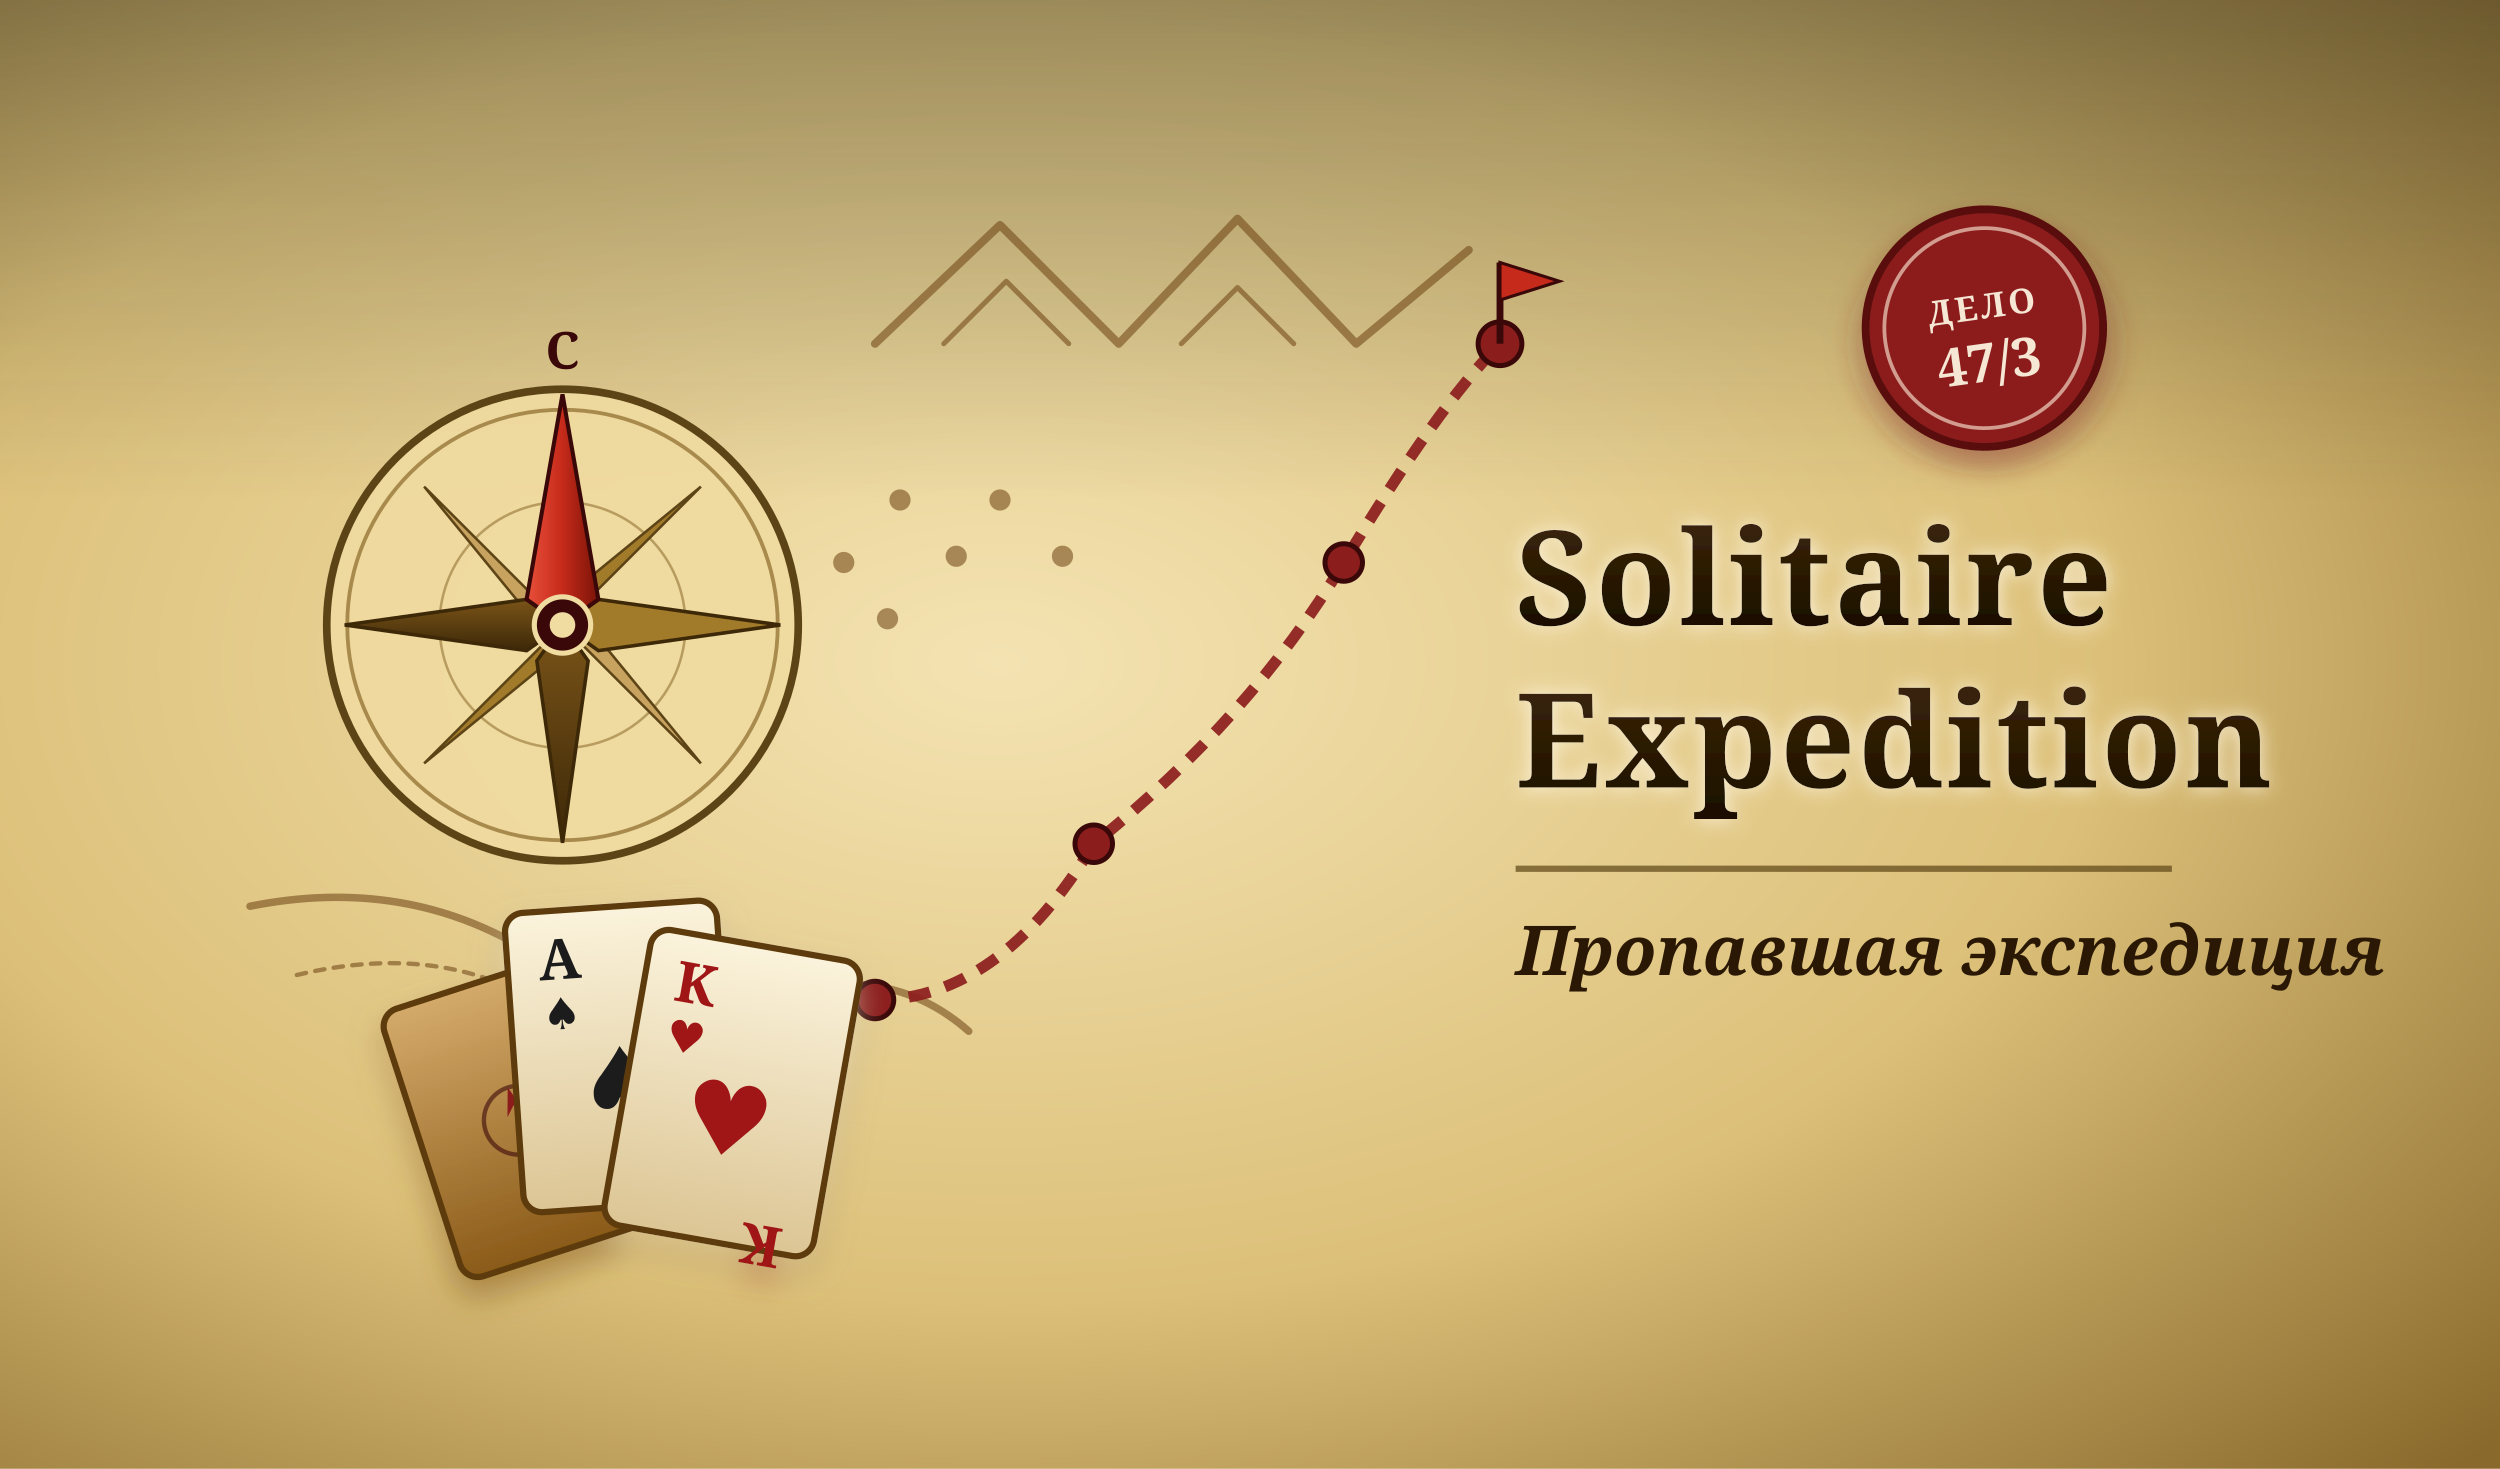
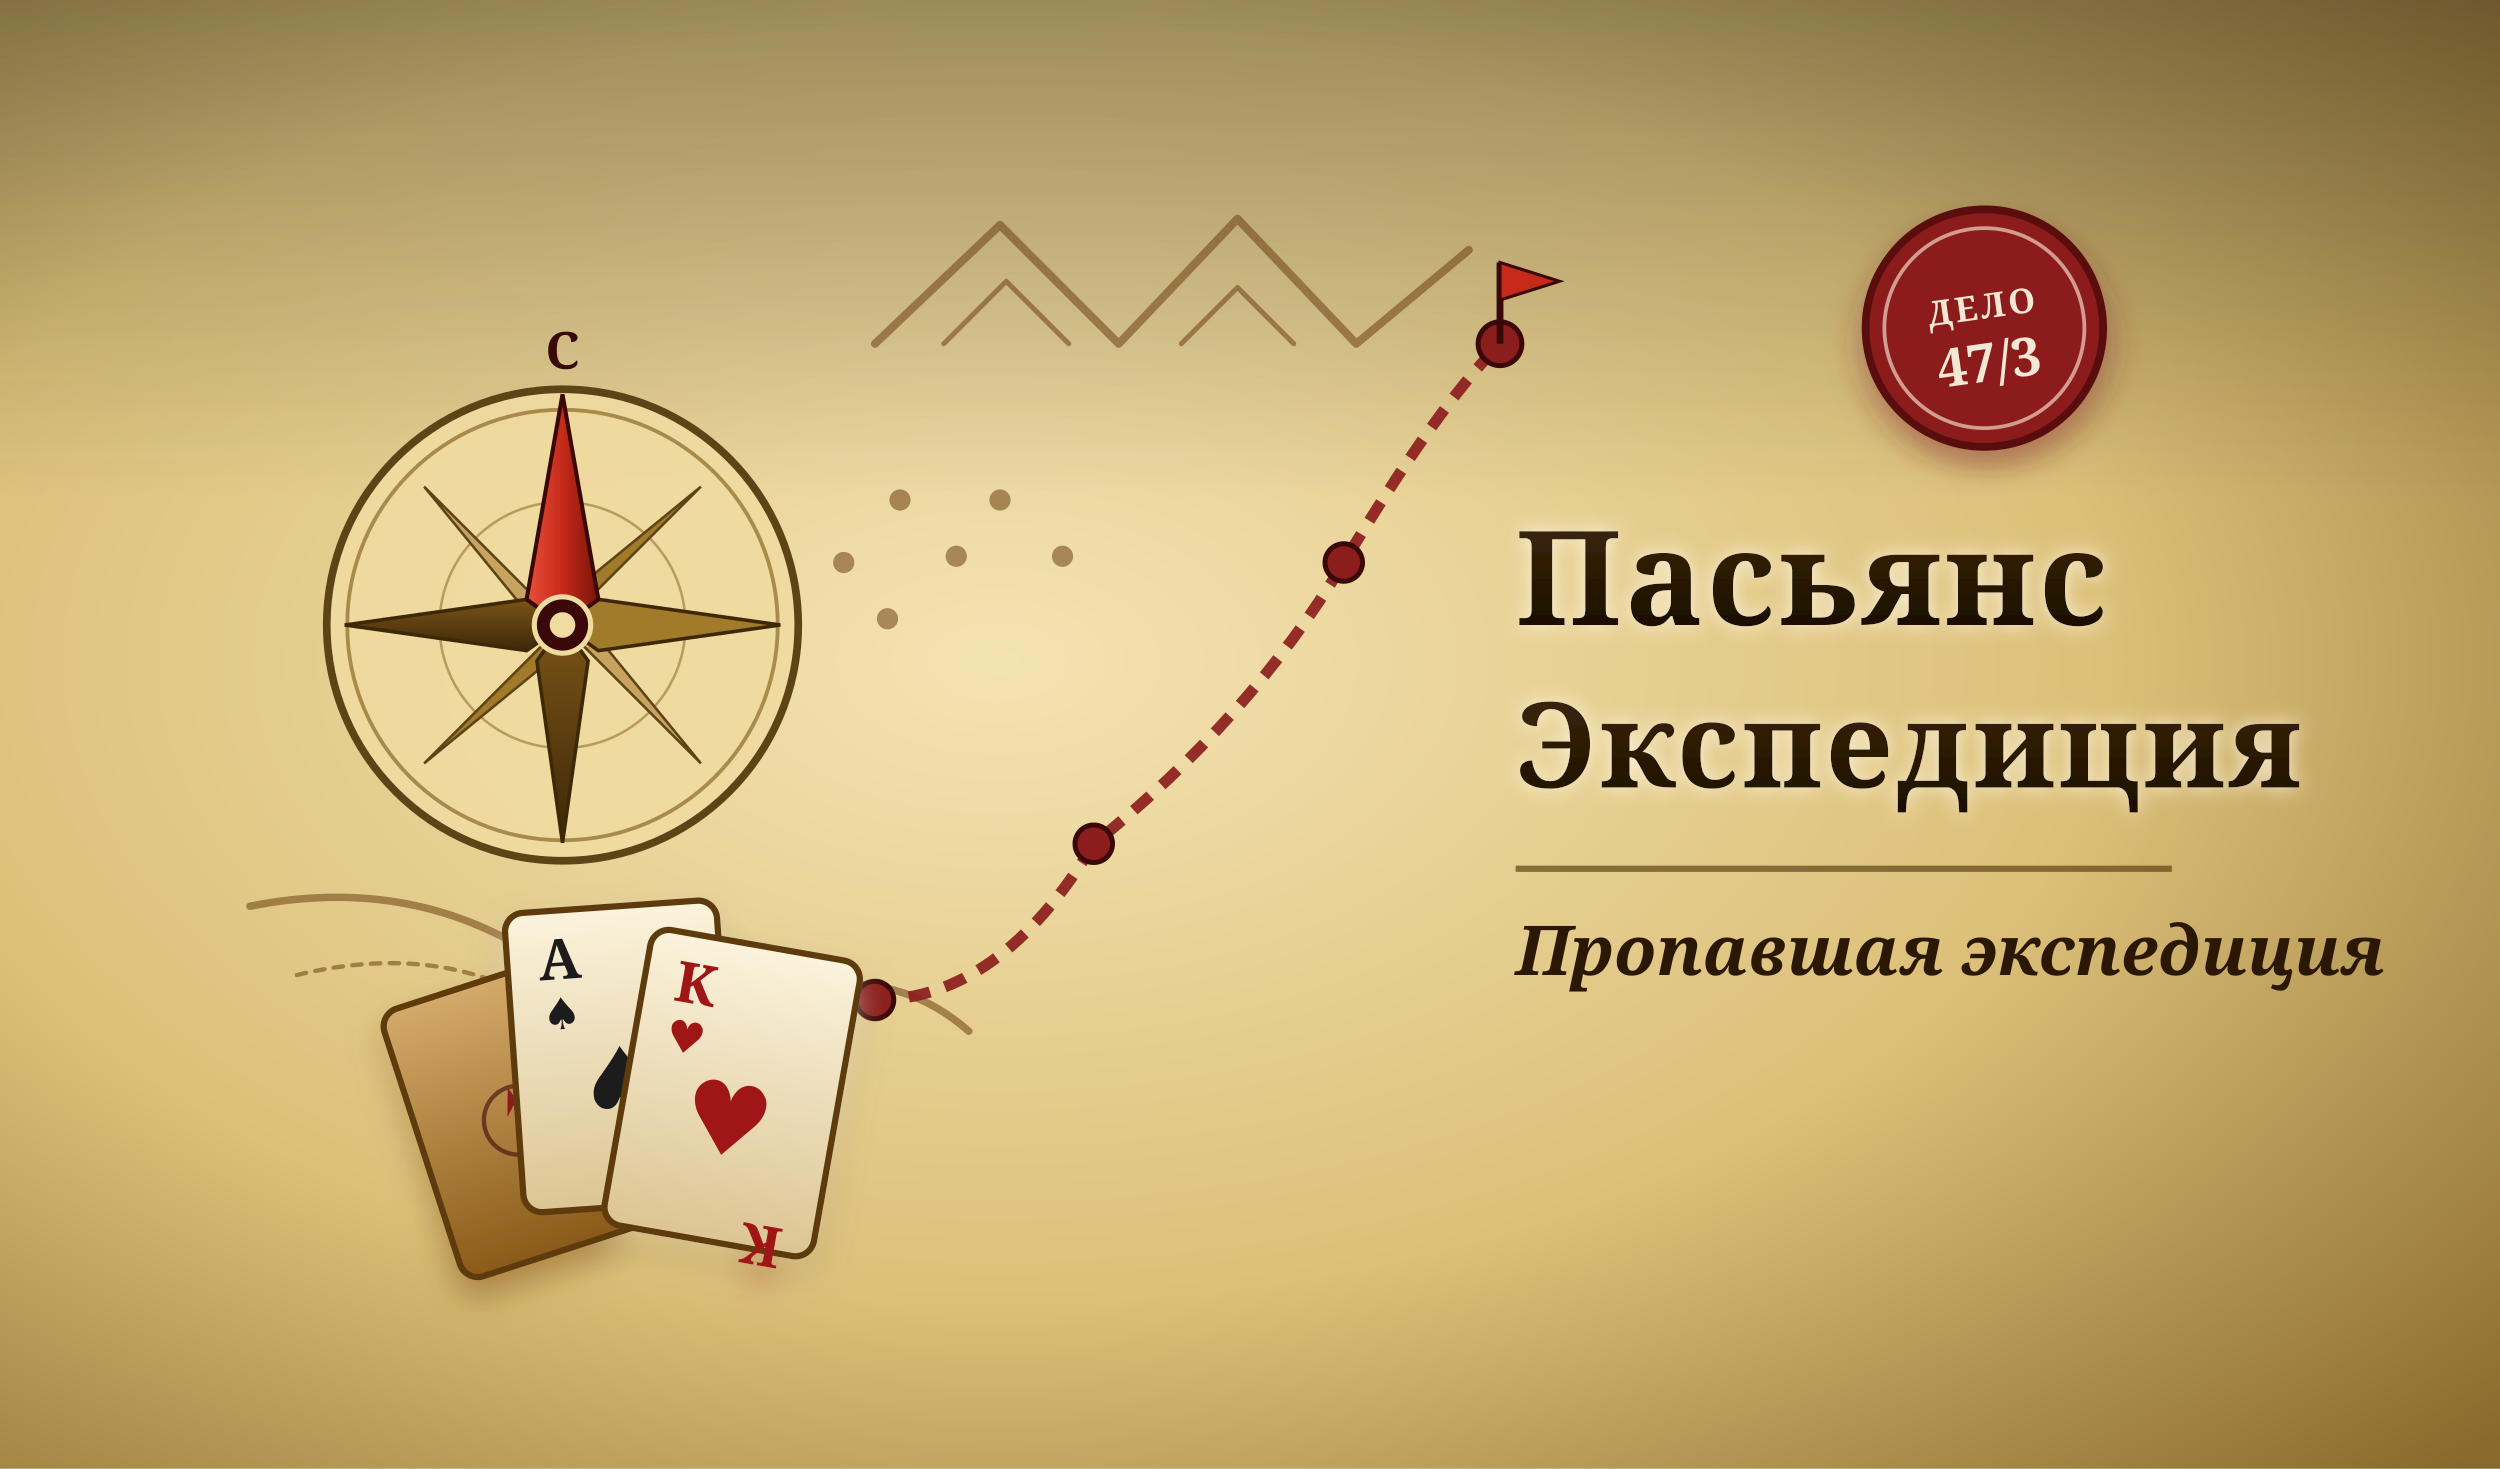
<svg xmlns="http://www.w3.org/2000/svg" viewBox="0 0 800 470">
  <defs>
    <radialGradient id="parchment" cx="40%" cy="45%" r="80%">
      <stop offset="0%" stop-color="#f4e3b2" />
      <stop offset="55%" stop-color="#dcc079" />
      <stop offset="100%" stop-color="#8a6a2c" />
    </radialGradient>
    <linearGradient id="darkFade" x1="0%" y1="0%" x2="100%" y2="0%">
      <stop offset="0%" stop-color="#0c1517" stop-opacity="0" />
      <stop offset="25%" stop-color="#0c1517" stop-opacity="0.55" />
      <stop offset="55%" stop-color="#0c1517" stop-opacity="0.94" />
      <stop offset="100%" stop-color="#0c1517" stop-opacity="0.97" />
    </linearGradient>
    <linearGradient id="topShade" x1="0%" y1="0%" x2="0%" y2="100%">
      <stop offset="0%" stop-color="#0c1517" stop-opacity="0.30" />
      <stop offset="100%" stop-color="#0c1517" stop-opacity="0" />
    </linearGradient>
    <linearGradient id="cardFace" x1="0%" y1="0%" x2="0%" y2="100%">
      <stop offset="0%" stop-color="#fbf3dc" />
      <stop offset="100%" stop-color="#dcc594" />
    </linearGradient>
    <linearGradient id="cardBack" x1="0%" y1="0%" x2="0%" y2="100%">
      <stop offset="0%" stop-color="#d4aa6a" />
      <stop offset="100%" stop-color="#8a5a18" />
    </linearGradient>
    <linearGradient id="compassNlight" x1="0%" y1="0%" x2="100%" y2="0%">
      <stop offset="0%" stop-color="#e8503a" />
      <stop offset="50%" stop-color="#c52a1a" />
      <stop offset="100%" stop-color="#7a1408" />
    </linearGradient>
    <linearGradient id="compassDark" x1="0%" y1="0%" x2="0%" y2="100%">
      <stop offset="0%" stop-color="#7a5418" />
      <stop offset="100%" stop-color="#3d2808" />
    </linearGradient>
    <linearGradient id="goldText" x1="0%" y1="0%" x2="0%" y2="100%">
      <stop offset="0%" stop-color="#fbecae" />
      <stop offset="50%" stop-color="#e7c466" />
      <stop offset="100%" stop-color="#a07a20" />
    </linearGradient>
    <linearGradient id="darkInkText" x1="0%" y1="0%" x2="0%" y2="100%">
      <stop offset="0%" stop-color="#3a2408" />
      <stop offset="100%" stop-color="#1a0f02" />
    </linearGradient>
    <filter id="goldGlow" x="-30%" y="-30%" width="160%" height="160%">
      <feGaussianBlur stdDeviation="3" />
      <feComponentTransfer>
        <feFuncA type="linear" slope="0.9" />
      </feComponentTransfer>
      <feColorMatrix values="1 0 0 0 1                              0 1 0 0 0.92                              0 0 1 0 0.78                              0 0 0 1 0" />
      <feMerge>
        <feMergeNode />
        <feMergeNode in="SourceGraphic" />
      </feMerge>
    </filter>
    <filter id="softShadow" x="-30%" y="-30%" width="160%" height="160%">
      <feGaussianBlur stdDeviation="5" />
      <feOffset dx="0" dy="5" result="shadow" />
      <feComponentTransfer>
        <feFuncA type="linear" slope="0.55" />
      </feComponentTransfer>
      <feMerge>
        <feMergeNode />
        <feMergeNode in="SourceGraphic" />
      </feMerge>
    </filter>
    <filter id="textShadow" x="-20%" y="-20%" width="140%" height="140%">
      <feGaussianBlur stdDeviation="3" />
      <feOffset dx="0" dy="3" />
      <feComponentTransfer>
        <feFuncA type="linear" slope="0.75" />
      </feComponentTransfer>
      <feMerge>
        <feMergeNode />
        <feMergeNode in="SourceGraphic" />
      </feMerge>
    </filter>
  </defs>
  <rect width="800" height="470" fill="url(#parchment)" />
  <rect width="800" height="160" fill="url(#topShade)" />
  <g opacity="0.55" stroke="#6b4010" fill="none" stroke-linecap="round" stroke-linejoin="round">
    <path d="M 280 110 L 320 72 L 358 110 L 396 70 L 434 110 L 470 80" stroke-width="2.6" />
    <path d="M 302 110 L 322 90 L 342 110" stroke-width="1.6" />
    <path d="M 378 110 L 396 92 L 414 110" stroke-width="1.6" />
    <path d="M 80 290 Q 130 280 170 305 T 250 318 Q 285 308 310 330" stroke-width="2.4" />
    <path d="M 95 312 Q 145 300 180 326" stroke-width="1.4" stroke-dasharray="3 3" />
    <g fill="#6b4010" stroke="none">
      <circle cx="270" cy="180" r="3.4" />
      <circle cx="288" cy="160" r="3.4" />
      <circle cx="306" cy="178" r="3.4" />
      <circle cx="284" cy="198" r="3.4" />
      <circle cx="320" cy="160" r="3.4" />
      <circle cx="340" cy="178" r="3.4" />
    </g>
  </g>
  <path d="M 180 360 Q 240 320 280 320 T 350 270 Q 400 230 430 180 T 480 110" fill="none" stroke="#8c1d1d" stroke-width="3.6" stroke-dasharray="7 5" opacity="0.92" />
  <g fill="#8c1d1d" stroke="#3a0808" stroke-width="1.6">
    <circle cx="180" cy="360" r="6" />
    <circle cx="280" cy="320" r="6" />
    <circle cx="350" cy="270" r="6" />
    <circle cx="430" cy="180" r="6" />
    <circle cx="480" cy="110" r="7" />
  </g>
  <g transform="translate(480 110)">
    <line x1="0" y1="0" x2="0" y2="-26" stroke="#3a0808" stroke-width="2.2" />
    <polygon points="0,-26 19,-20 0,-14" fill="#c52a1a" stroke="#3a0808" stroke-width="1" />
  </g>
  <g transform="translate(180 200) scale(0.82)">
    <circle r="92" fill="#f0dba0" fill-opacity="0.9" stroke="#5d4416" stroke-width="3" />
    <circle r="84" fill="none" stroke="#8a6a2a" stroke-width="1.5" opacity="0.7" />
    <circle r="48" fill="none" stroke="#8a6a2a" stroke-width="1" opacity="0.55" />
    <polygon points="0,0 -14,-14 -54,-54 -18,-10" fill="#c8a360" stroke="#5d4416" stroke-width="1" />
    <polygon points="0,0  14,-14  54,-54  10,-18" fill="#a17a2a" stroke="#5d4416" stroke-width="1" />
    <polygon points="0,0  14, 14  54, 54  18, 10" fill="#c8a360" stroke="#5d4416" stroke-width="1" />
    <polygon points="0,0 -14, 14 -54, 54 -10, 18" fill="#a17a2a" stroke="#5d4416" stroke-width="1" />
    <polygon points="0,0 -14,-10 -85,0 -14,10" fill="url(#compassDark)" stroke="#3d2808" stroke-width="1.4" />
    <polygon points="0,0  14,-10  85,0  14,10" fill="#a17a2a" stroke="#3d2808" stroke-width="1.4" />
    <polygon points="0,0 -10, 14 0, 85  10, 14" fill="url(#compassDark)" stroke="#3d2808" stroke-width="1.4" />
    <polygon points="0,0 -14,-10 0,-90 14,-10" fill="url(#compassNlight)" stroke="#3a0808" stroke-width="1.6" />
    <circle r="11" fill="#3a0808" stroke="#f0dba0" stroke-width="2" />
    <circle r="5" fill="#f0dba0" />
    <text x="0" y="-100" text-anchor="middle" font-family="Georgia, serif" font-size="20" font-weight="bold" fill="#3a0808">С</text>
  </g>
  <g transform="translate(200 360)" filter="url(#softShadow)">
    <g transform="rotate(-18) translate(-32 0)">
      <rect x="-32" y="-58" width="64" height="90" rx="6" fill="url(#cardBack)" stroke="#5d3a0a" stroke-width="2" />
      <circle cx="0" cy="-12" r="11" fill="none" stroke="#3a0808" stroke-width="1.4" opacity="0.6" />
      <polygon points="0,-23 -3,-14 0,-17 3,-14" fill="#8c1d1d" />
    </g>
    <g transform="rotate(-4) translate(0 -8)">
      <rect x="-34" y="-62" width="68" height="96" rx="6" fill="url(#cardFace)" stroke="#5d3a0a" stroke-width="2" />
      <text x="-24" y="-40" font-family="Georgia, serif" font-size="18" font-weight="bold" fill="#1b1b1b">A</text>
      <text x="-24" y="-24" font-family="Georgia, serif" font-size="14" fill="#1b1b1b">♠</text>
      <text x="0" y="6" font-family="Georgia, serif" font-size="32" text-anchor="middle" fill="#1b1b1b">♠</text>
      <text x="24" y="26" font-family="Georgia, serif" font-size="18" font-weight="bold" fill="#1b1b1b" transform="rotate(180 24 26)">A</text>
    </g>
    <g transform="rotate(10) translate(32 -2)">
      <rect x="-34" y="-62" width="68" height="96" rx="6" fill="url(#cardFace)" stroke="#5d3a0a" stroke-width="2" />
      <text x="-24" y="-40" font-family="Georgia, serif" font-size="18" font-weight="bold" fill="#a01818">K</text>
      <text x="-24" y="-24" font-family="Georgia, serif" font-size="14" fill="#a01818">♥</text>
      <text x="0" y="6" font-family="Georgia, serif" font-size="32" text-anchor="middle" fill="#a01818">♥</text>
      <text x="24" y="26" font-family="Georgia, serif" font-size="18" font-weight="bold" fill="#a01818" transform="rotate(180 24 26)">K</text>
    </g>
  </g>
  <g transform="translate(485 200)" filter="url(#goldGlow)">
-     <text font-family="Georgia, serif" font-size="42" font-weight="bold" fill="url(#darkInkText)" letter-spacing="1">Solitaire</text>
-     <text y="52" font-family="Georgia, serif" font-size="42" font-weight="bold" fill="url(#darkInkText)" letter-spacing="1">Expedition</text>
+     <text font-family="Georgia, serif" font-size="42" font-weight="bold" fill="url(#darkInkText)" letter-spacing="1">Пасьянс</text>
+     <text y="52" font-family="Georgia, serif" font-size="38" font-weight="bold" fill="url(#darkInkText)" letter-spacing="1">Экспедиция</text>
  </g>
  <line x1="485" y1="278" x2="695" y2="278" stroke="#5d4416" stroke-width="2" opacity="0.7" />
  <text x="485" y="312" font-family="Georgia, serif" font-size="22" font-weight="600" fill="#2a1804" font-style="italic">Пропавшая экспедиция</text>
  <g transform="translate(635 105) rotate(-8)" filter="url(#softShadow)">
    <circle r="38" fill="#8c1d1d" stroke="#5a0e0e" stroke-width="2.5" />
    <circle r="32" fill="none" stroke="#f0d2c0" stroke-width="1.2" stroke-opacity="0.7" />
    <text y="-3" font-family="Georgia, serif" font-size="11" font-weight="bold" fill="#f6e6d4" text-anchor="middle" letter-spacing="1">ДЕЛО</text>
    <text y="17" font-family="Georgia, serif" font-size="17" font-weight="bold" fill="#f6e6d4" text-anchor="middle">47/3</text>
  </g>
</svg>
